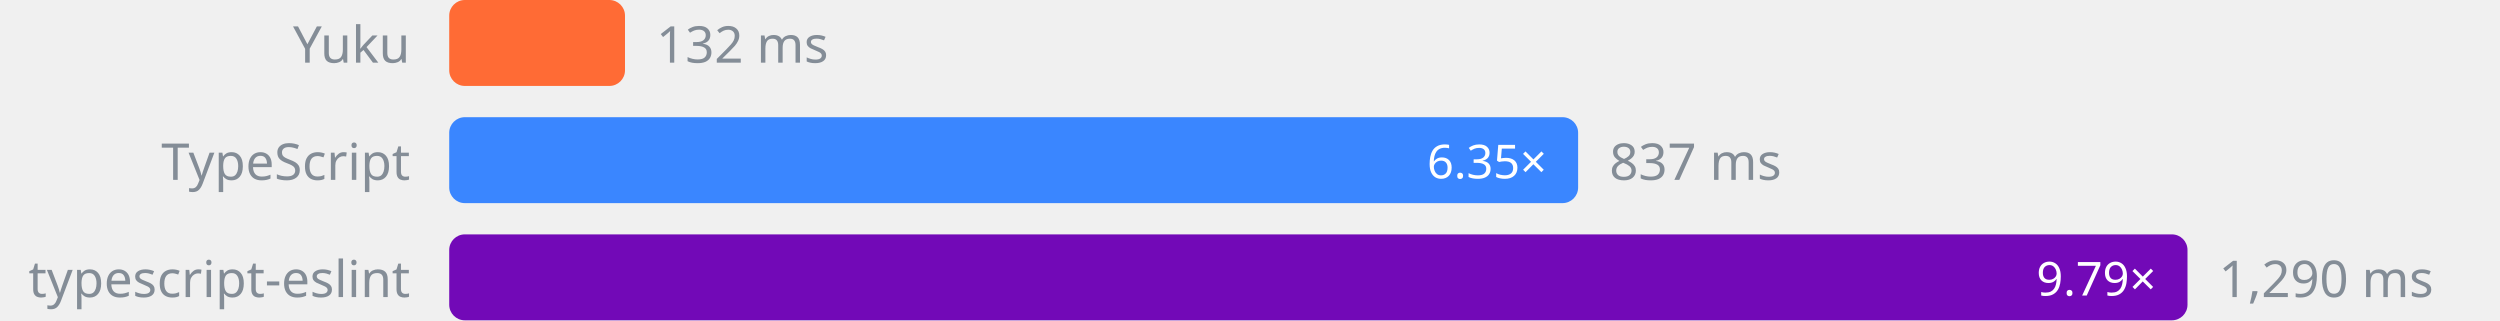
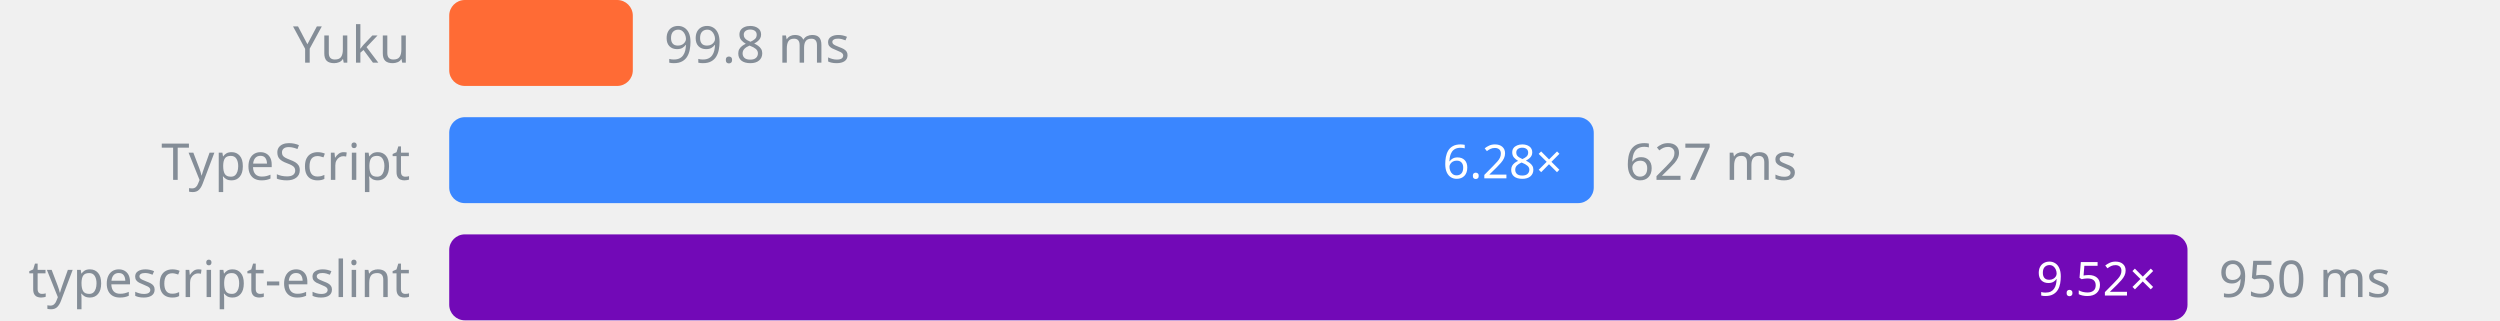
<svg xmlns="http://www.w3.org/2000/svg" width="640" height="82" viewBox="0 0 640 82">
  <style>
    text { font: 13px -apple-system, BlinkMacSystemFont, "Segoe UI", "Noto Sans", Helvetica, Arial, sans-serif; fill: #848d97; dominant-baseline: central; font-variant-numeric: tabular-nums }
    .ratio { font-size: 12px; fill: #fff }
  </style>
  <text x="105" y="11" text-anchor="end">Yuku</text>
-   <rect x="115" y="0" width="45" height="22" rx="4" fill="#FF6B35" />
-   <text x="168" y="11">132 ms</text>
+   <rect x="115" y="0" width="47" height="22" rx="4" fill="#FF6B35" />
+   <text x="170" y="11">99.8 ms</text>
  <text x="105" y="41" text-anchor="end">TypeScript</text>
-   <rect x="115" y="30" width="289" height="22" rx="4" fill="#3A86FF" />
-   <text x="412" y="41">837 ms</text>
-   <text class="ratio" x="396" y="41" text-anchor="end">6.35×</text>
+   <rect x="115" y="30" width="293" height="22" rx="4" fill="#3A86FF" />
+   <text x="416" y="41">627 ms</text>
+   <text class="ratio" x="400" y="41" text-anchor="end">6.28×</text>
  <text x="105" y="71" text-anchor="end">typescript-eslint</text>
  <rect x="115" y="60" width="445" height="22" rx="4" fill="#7209B7" />
-   <text x="568" y="71">1,290 ms</text>
-   <text class="ratio" x="552" y="71" text-anchor="end">9.79×</text>
+   <text x="568" y="71">950 ms</text>
+   <text class="ratio" x="552" y="71" text-anchor="end">9.52×</text>
</svg>
